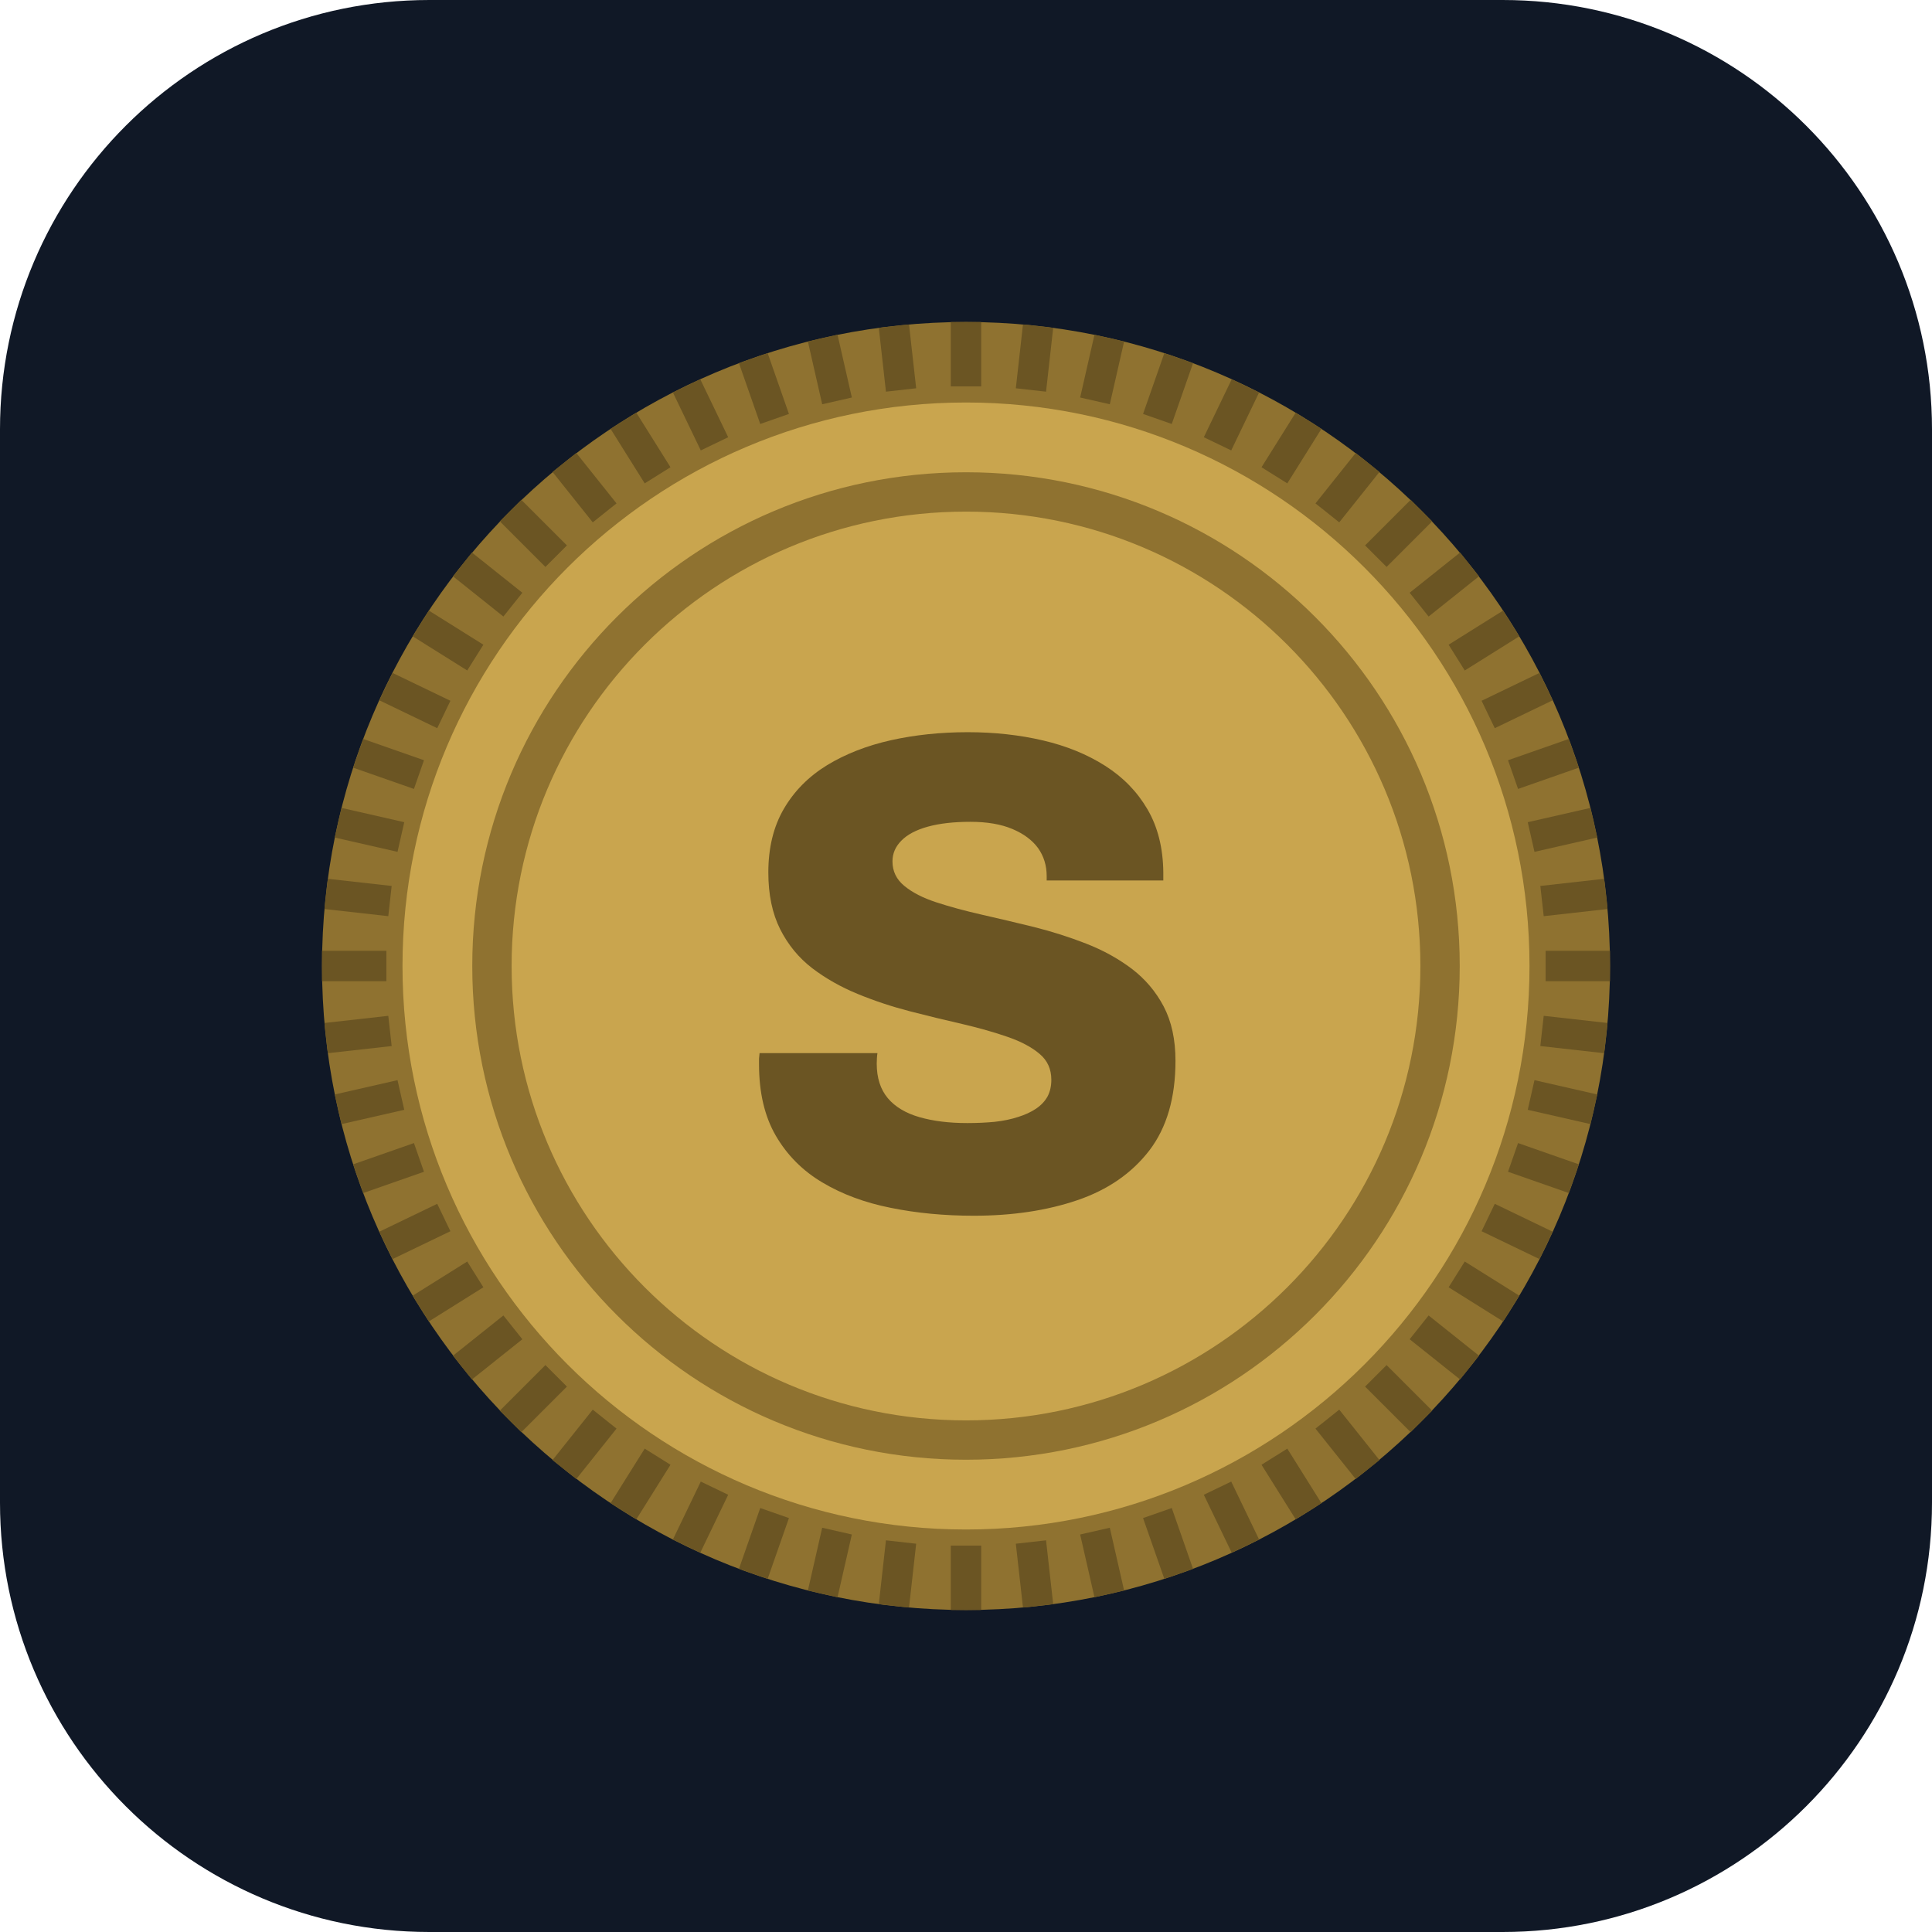
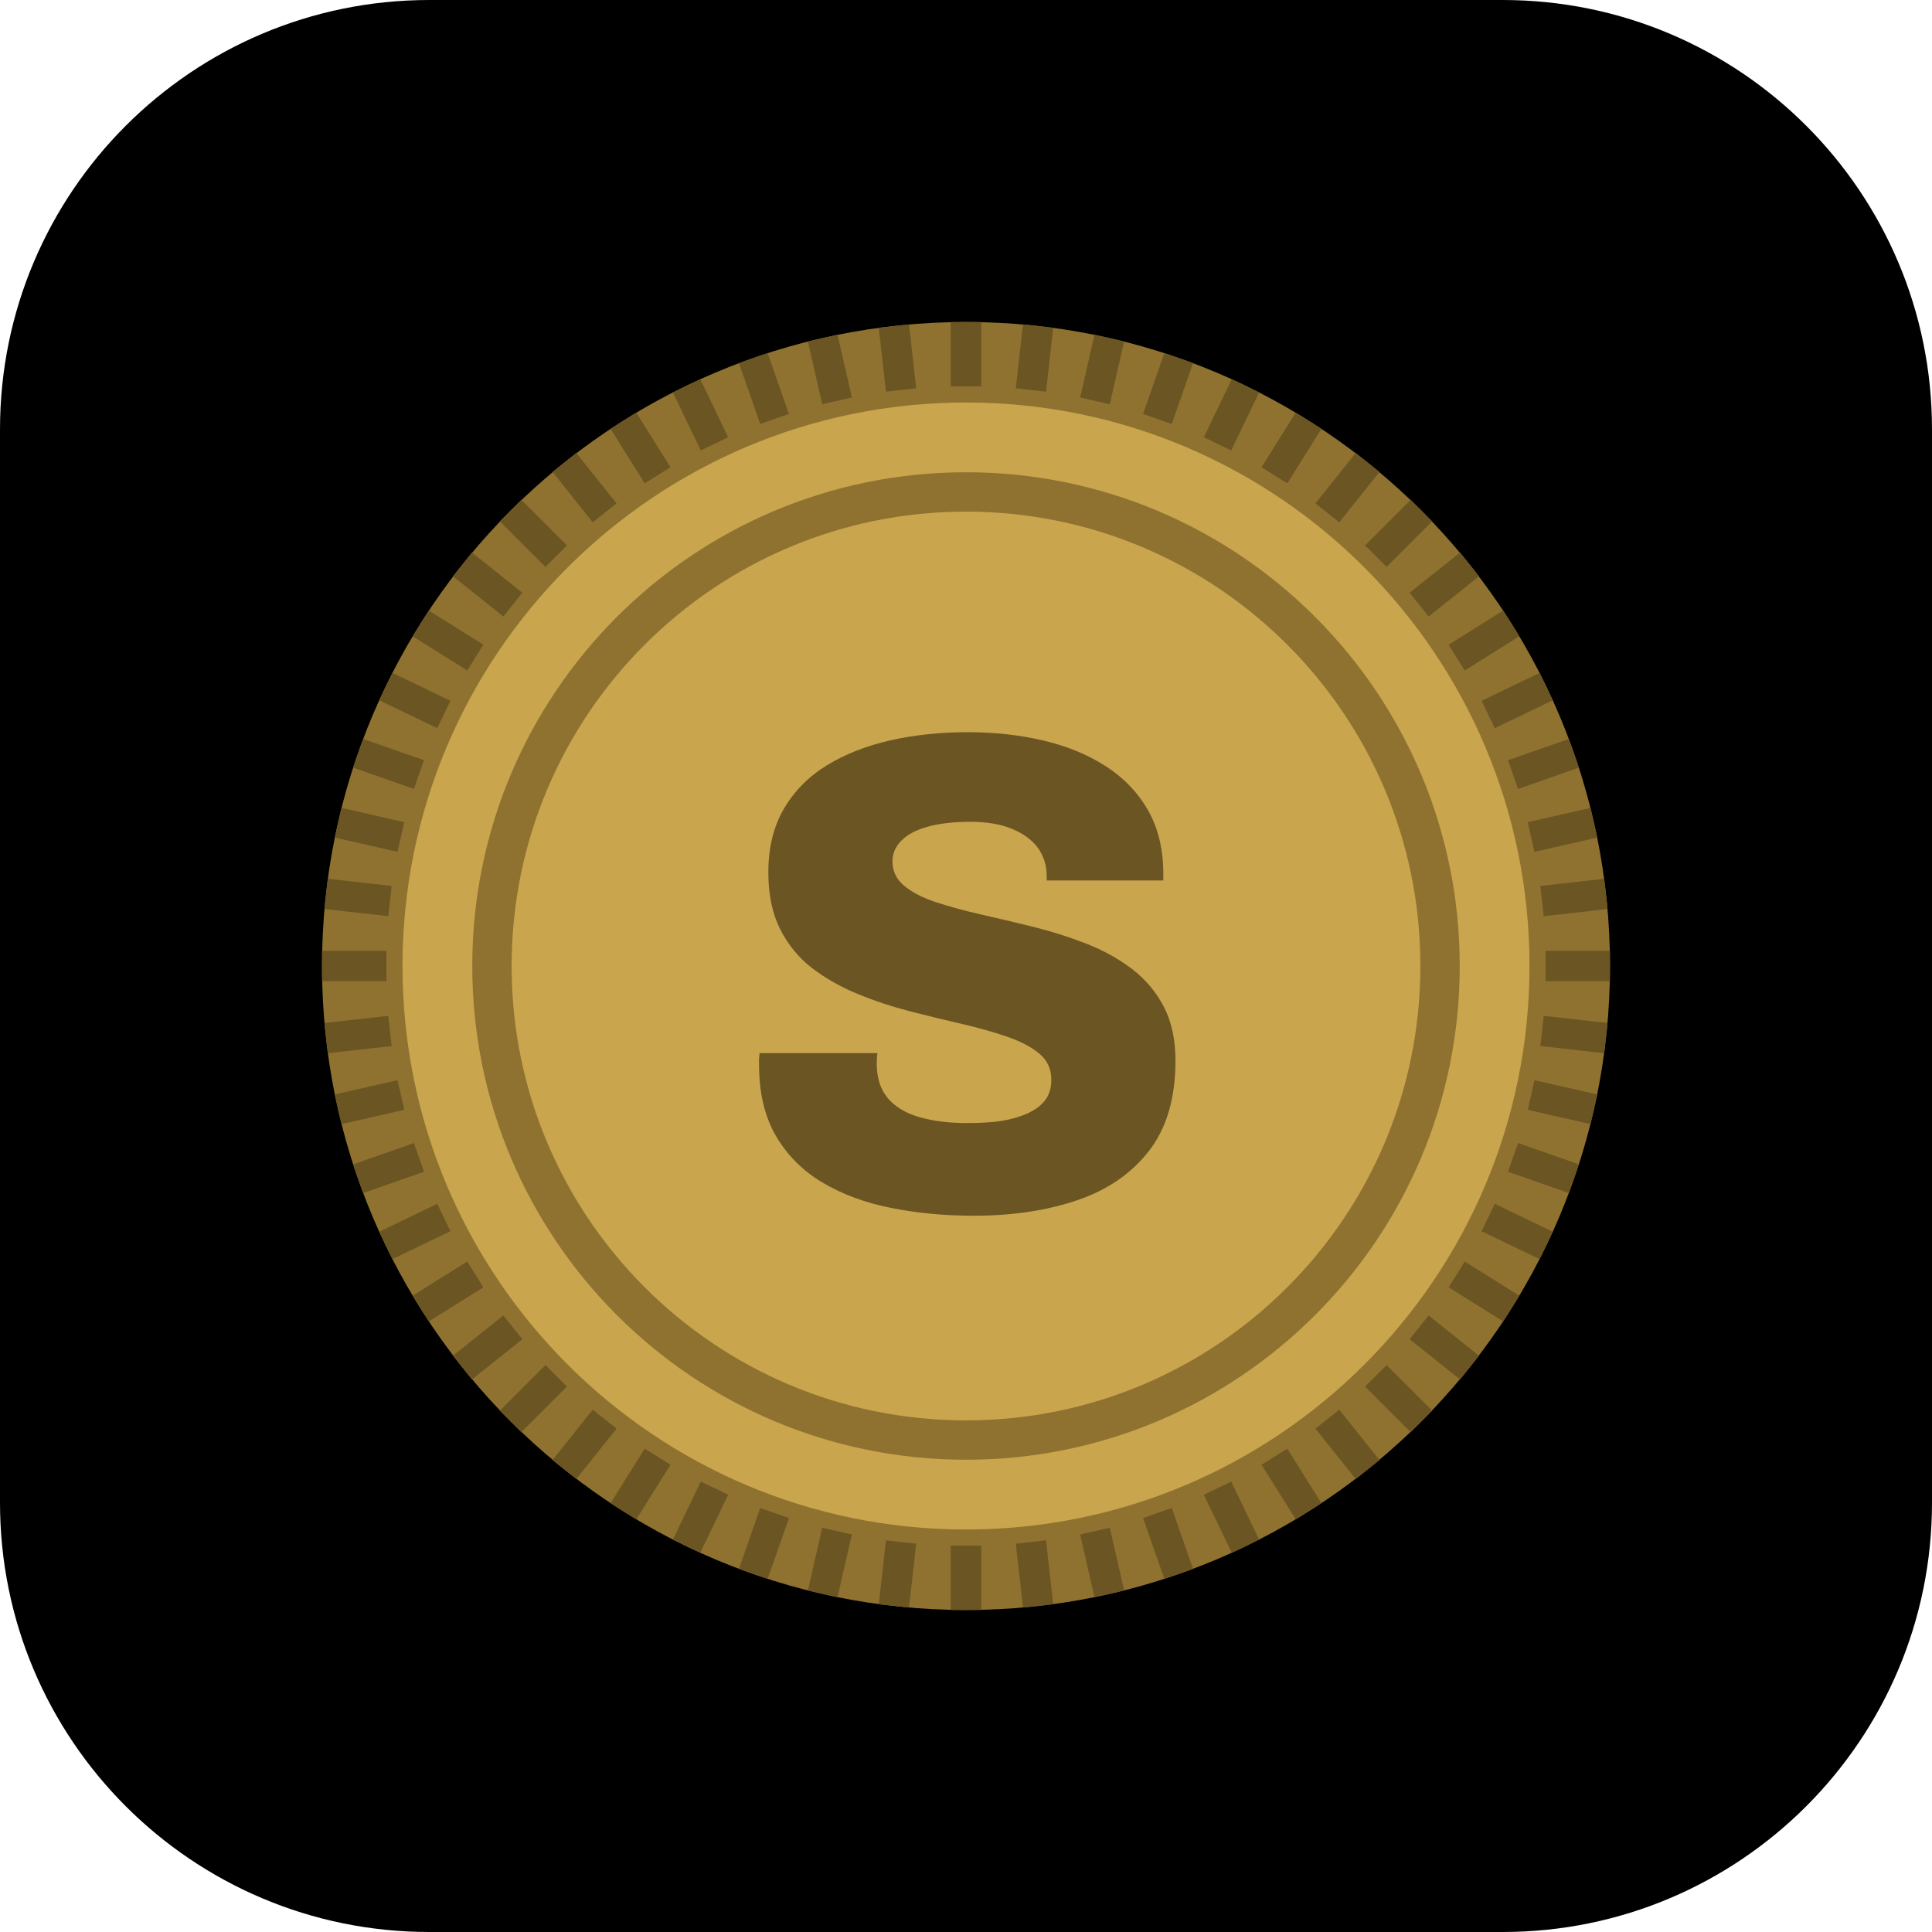
<svg xmlns="http://www.w3.org/2000/svg" viewBox="0 0 108 108">
-   <rect width="108" height="108" rx="24" fill="#101826" />
+   <rect width="108" height="108" rx="24" fill="#000000" />
  <circle cx="54" cy="54" r="36" fill="#8F7230" />
  <path d="M86.40,54.00L90.00,54.00M86.20,57.63L89.77,58.03M85.59,61.21L89.10,62.01M84.58,64.70L87.98,65.89M83.19,68.06L86.43,69.62M81.43,71.24L84.48,73.15M79.33,74.20L82.15,76.45M76.91,76.91L79.46,79.46M74.20,79.33L76.45,82.15M71.24,81.43L73.15,84.48M68.06,83.19L69.62,86.43M64.70,84.58L65.89,87.98M61.21,85.59L62.01,89.10M57.63,86.20L58.03,89.77M54.00,86.40L54.00,90.00M50.37,86.20L49.97,89.77M46.79,85.59L45.99,89.10M43.30,84.58L42.11,87.98M39.94,83.19L38.38,86.43M36.76,81.43L34.85,84.48M33.80,79.33L31.55,82.15M31.09,76.91L28.54,79.46M28.67,74.20L25.85,76.45M26.57,71.24L23.52,73.15M24.81,68.06L21.57,69.62M23.42,64.70L20.02,65.89M22.41,61.21L18.90,62.01M21.80,57.63L18.23,58.03M21.60,54.00L18.00,54.00M21.80,50.37L18.23,49.97M22.41,46.79L18.90,45.99M23.42,43.30L20.02,42.11M24.81,39.94L21.57,38.38M26.57,36.76L23.52,34.85M28.67,33.80L25.85,31.55M31.09,31.09L28.54,28.54M33.80,28.67L31.55,25.85M36.76,26.57L34.85,23.52M39.94,24.81L38.38,21.57M43.30,23.42L42.11,20.02M46.79,22.41L45.99,18.90M50.37,21.80L49.97,18.23M54.00,21.60L54.00,18.00M57.63,21.80L58.03,18.23M61.21,22.41L62.01,18.90M64.70,23.42L65.89,20.02M68.06,24.81L69.62,21.57M71.24,26.57L73.15,23.52M74.20,28.67L76.45,25.85M76.91,31.09L79.46,28.54M79.33,33.80L82.15,31.55M81.43,36.76L84.48,34.85M83.19,39.94L86.43,38.38M84.58,43.30L87.98,42.11M85.59,46.79L89.10,45.99M86.20,50.37L89.77,49.97" stroke="#6B5523" stroke-width="1.7" />
  <circle cx="54" cy="54" r="31.5" fill="#C9A54E" />
  <circle cx="54" cy="54" r="26.5" fill="none" stroke="#8F7230" stroke-width="2.2" />
  <path d="M54.43 67.96Q51.97 67.96 49.8 67.52Q47.63 67.09 45.97 66.1Q44.32 65.12 43.37 63.49Q42.43 61.87 42.43 59.5Q42.43 59.36 42.43 59.18Q42.44 59.01 42.46 58.87H49.05Q49.03 58.99 49.02 59.16Q49.01 59.32 49.01 59.46Q49.01 60.65 49.63 61.39Q50.25 62.12 51.4 62.45Q52.55 62.78 54.07 62.78Q54.89 62.78 55.61 62.71Q56.33 62.63 56.91 62.44Q57.49 62.26 57.91 61.98Q58.34 61.69 58.56 61.29Q58.77 60.89 58.77 60.36Q58.77 59.46 58.11 58.91Q57.45 58.35 56.32 57.96Q55.19 57.57 53.78 57.24Q52.37 56.92 50.86 56.53Q49.35 56.14 47.94 55.56Q46.53 54.98 45.4 54.12Q44.27 53.25 43.61 51.94Q42.95 50.62 42.95 48.77Q42.95 46.7 43.82 45.21Q44.69 43.72 46.24 42.77Q47.79 41.83 49.8 41.38Q51.82 40.93 54.1 40.93Q56.33 40.93 58.3 41.39Q60.27 41.85 61.78 42.81Q63.29 43.77 64.15 45.25Q65.01 46.73 65.03 48.77V49.22H58.51V48.97Q58.51 48.09 58.03 47.41Q57.54 46.74 56.59 46.34Q55.64 45.94 54.25 45.94Q52.85 45.94 51.87 46.21Q50.89 46.48 50.39 46.99Q49.89 47.49 49.89 48.15Q49.89 48.98 50.55 49.52Q51.21 50.07 52.34 50.44Q53.47 50.81 54.88 51.13Q56.29 51.45 57.8 51.82Q59.31 52.2 60.72 52.75Q62.13 53.3 63.26 54.15Q64.39 55.01 65.05 56.26Q65.71 57.52 65.71 59.3Q65.71 62.4 64.25 64.31Q62.78 66.22 60.23 67.09Q57.68 67.96 54.43 67.96Z" fill="#6B5523" />
</svg>
